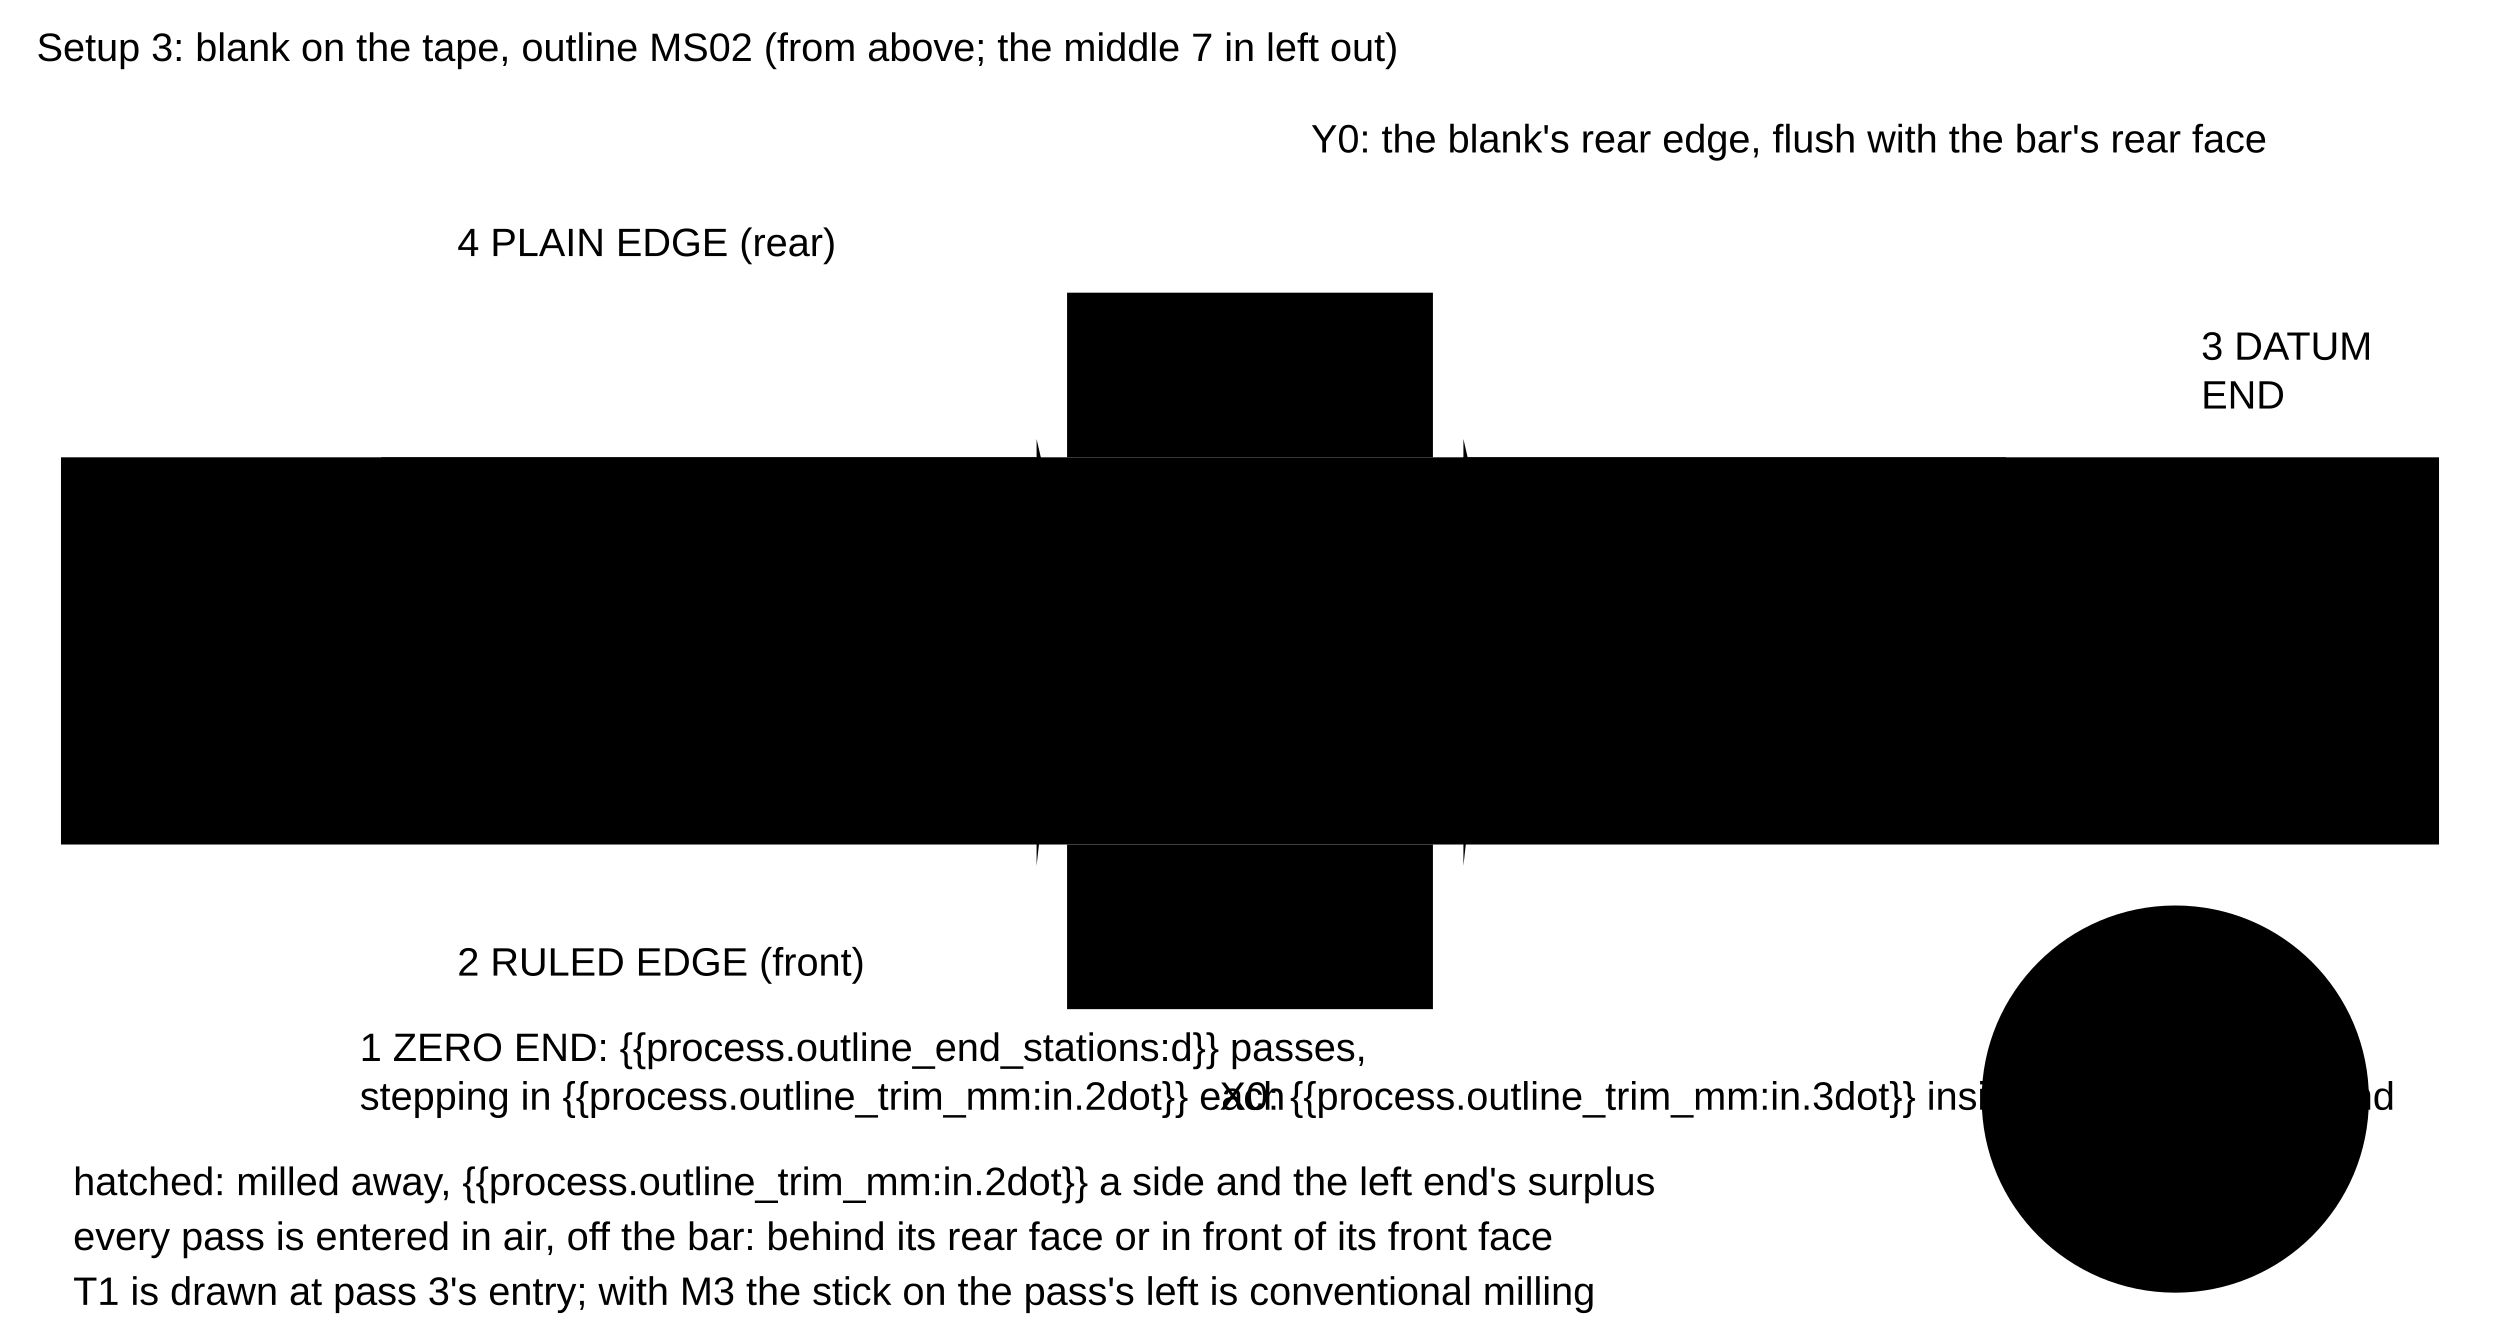
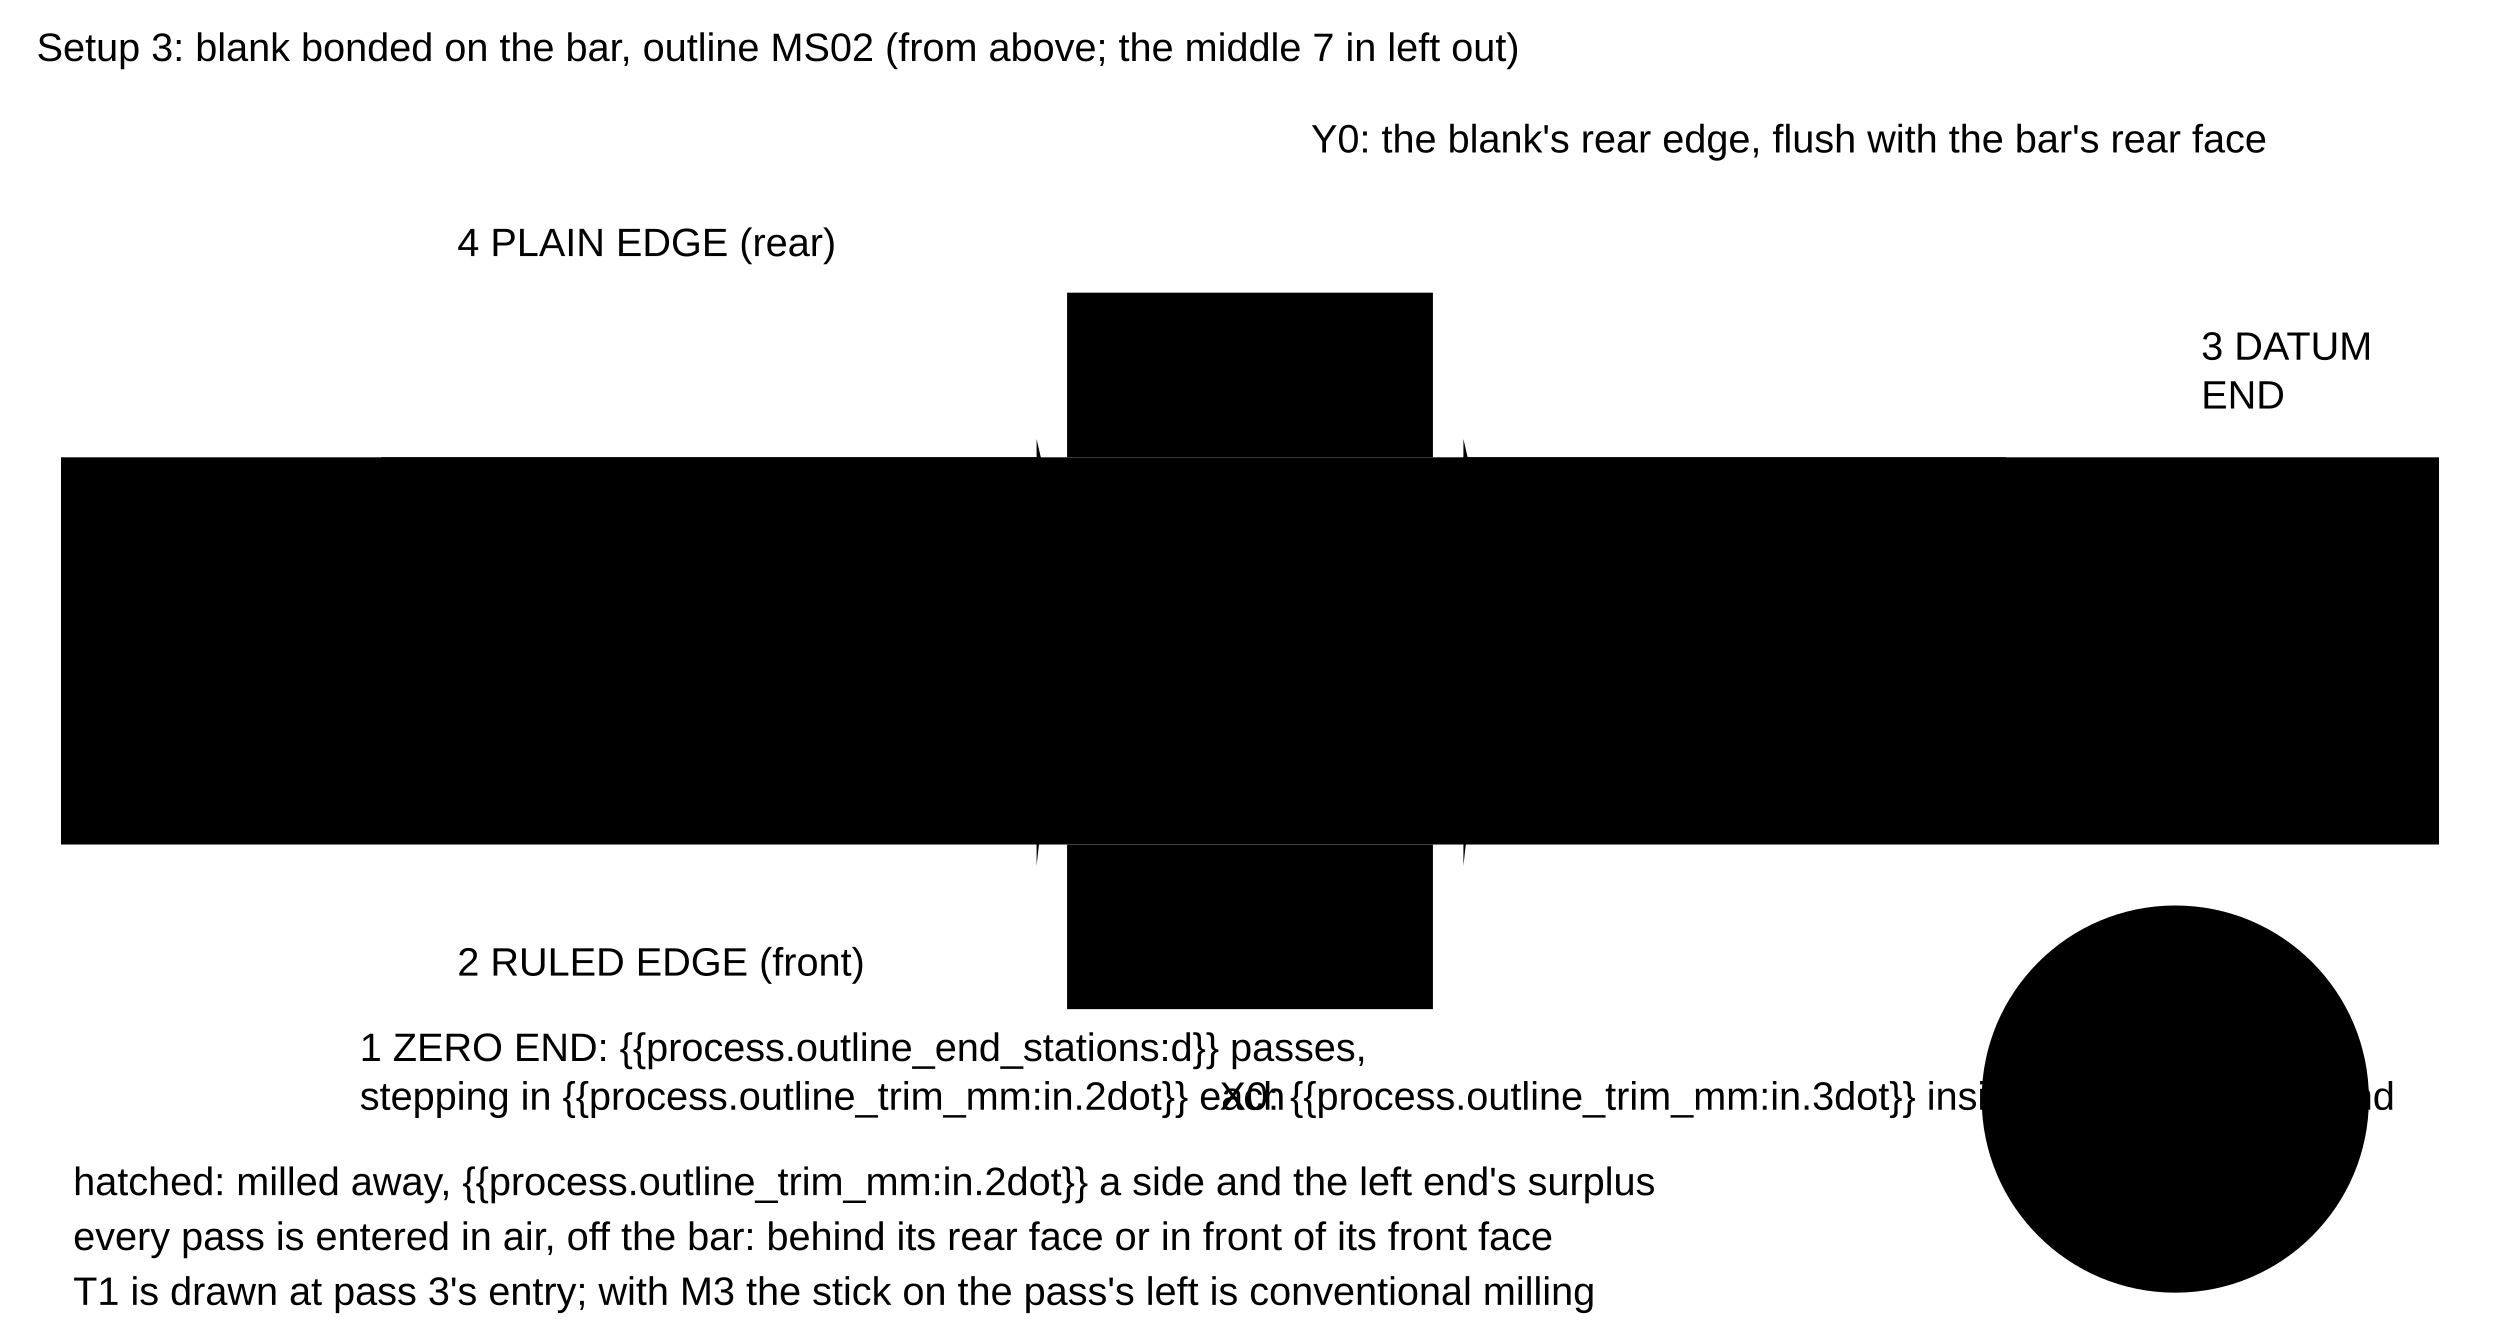
<svg xmlns="http://www.w3.org/2000/svg" viewBox="0 0 820 440" width="820" height="440" font-family="Arial, Helvetica, sans-serif" font-size="13">
-   <text class="title" x="12" y="20">Setup 3: blank on the tape, outline MS02 (from above; the middle 7 in left out)</text>
+   <text class="title" x="12" y="20">Setup 3: blank bonded on the bar, outline MS02 (from above; the middle 7 in left out)</text>
  <rect class="clamp" x="350" y="96" width="120" height="54" />
  <text class="label-on-clamp" x="358" y="118">fixed jaw</text>
  <text class="label-on-clamp" x="358" y="136">(rear, lower)</text>
  <rect class="clamp" x="350" y="277" width="120" height="54" />
  <text class="label-on-clamp" x="358" y="300">moving jaw</text>
  <text class="label-on-clamp" x="358" y="318">(toward you)</text>
  <rect class="fixture-plate" x="20" y="150" width="780" height="127" />
  <rect class="part-removed" x="125" y="150" width="215" height="95" />
  <rect class="part-removed" x="480" y="150" width="178" height="95" />
  <rect class="part-kept" x="171" y="158" width="169" height="80" />
  <rect class="part-kept" x="480" y="158" width="170" height="80" />
  <rect class="paper" x="340" y="151" width="140" height="125" />
  <path class="dims" d="M340 144 L346 170 L334 200 L346 230 L340 284 M480 144 L486 170 L474 200 L486 230 L480 284" />
  <text class="label" x="366" y="218">7 in left out</text>
  <text class="label-halo" x="196" y="194">RULED FACE up</text>
  <text class="label-halo" x="196" y="212">ZERO END at left</text>
  <text class="label-halo" x="492" y="194">DATUM END at right</text>
  <text class="label-halo" x="492" y="212">(the arrow's end)</text>
  <circle class="cutter" cx="713.5" cy="360.5" r="63.5" />
  <text class="label" x="722" y="384">T1 1/2</text>
  <line class="arrow" x1="107.2" y1="66.5" x2="107.2" y2="360.5" />
  <text class="label" x="118" y="348">1 ZERO END: {{process.outline_end_stations:d}} passes,</text>
  <text class="label" x="118" y="364">stepping in {{process.outline_trim_mm:in.2dot}} each</text>
  <line class="arrow" x1="41.5" y1="360.5" x2="41.5" y2="301.1" />
  <line class="arrow" x1="41.5" y1="301.1" x2="330" y2="301.1" />
  <line class="arrow" x1="490" y1="301.1" x2="741.1" y2="301.1" />
  <text class="label" x="150" y="320">2 RULED EDGE (front)</text>
  <line class="arrow" x1="713.5" y1="360.5" x2="713.5" y2="66.5" />
  <text class="label" x="722" y="118">3 DATUM</text>
  <text class="label" x="722" y="134">END</text>
  <line class="arrow" x1="741.1" y1="66.5" x2="741.1" y2="94.1" />
  <line class="arrow" x1="741.1" y1="94.1" x2="490" y2="94.1" />
  <line class="arrow" x1="330" y1="94.1" x2="41.5" y2="94.1" />
  <text class="label" x="150" y="84">4 PLAIN EDGE (rear)</text>
  <line class="datum" x1="650" y1="120" x2="650" y2="262" />
  <path class="leader" d="M650 262 L612 350" />
  <text class="datum-label" x="400" y="364">X0: {{process.outline_trim_mm:in.3dot}} inside the blank's right end</text>
  <line class="datum" x1="125" y1="150" x2="340" y2="150" />
  <line class="datum" x1="480" y1="150" x2="658" y2="150" />
  <path class="leader" d="M560 150 L560 56" />
  <text class="datum-label" x="430" y="50">Y0: the blank's rear edge, flush with the bar's rear face</text>
  <text class="label" x="24" y="392">hatched: milled away, {{process.outline_trim_mm:in.2dot}} a side and the left end's surplus</text>
  <text class="label" x="24" y="410">every pass is entered in air, off the bar: behind its rear face or in front of its front face</text>
  <text class="label" x="24" y="428">T1 is drawn at pass 3's entry; with M3 the stick on the pass's left is conventional milling</text>
</svg>
